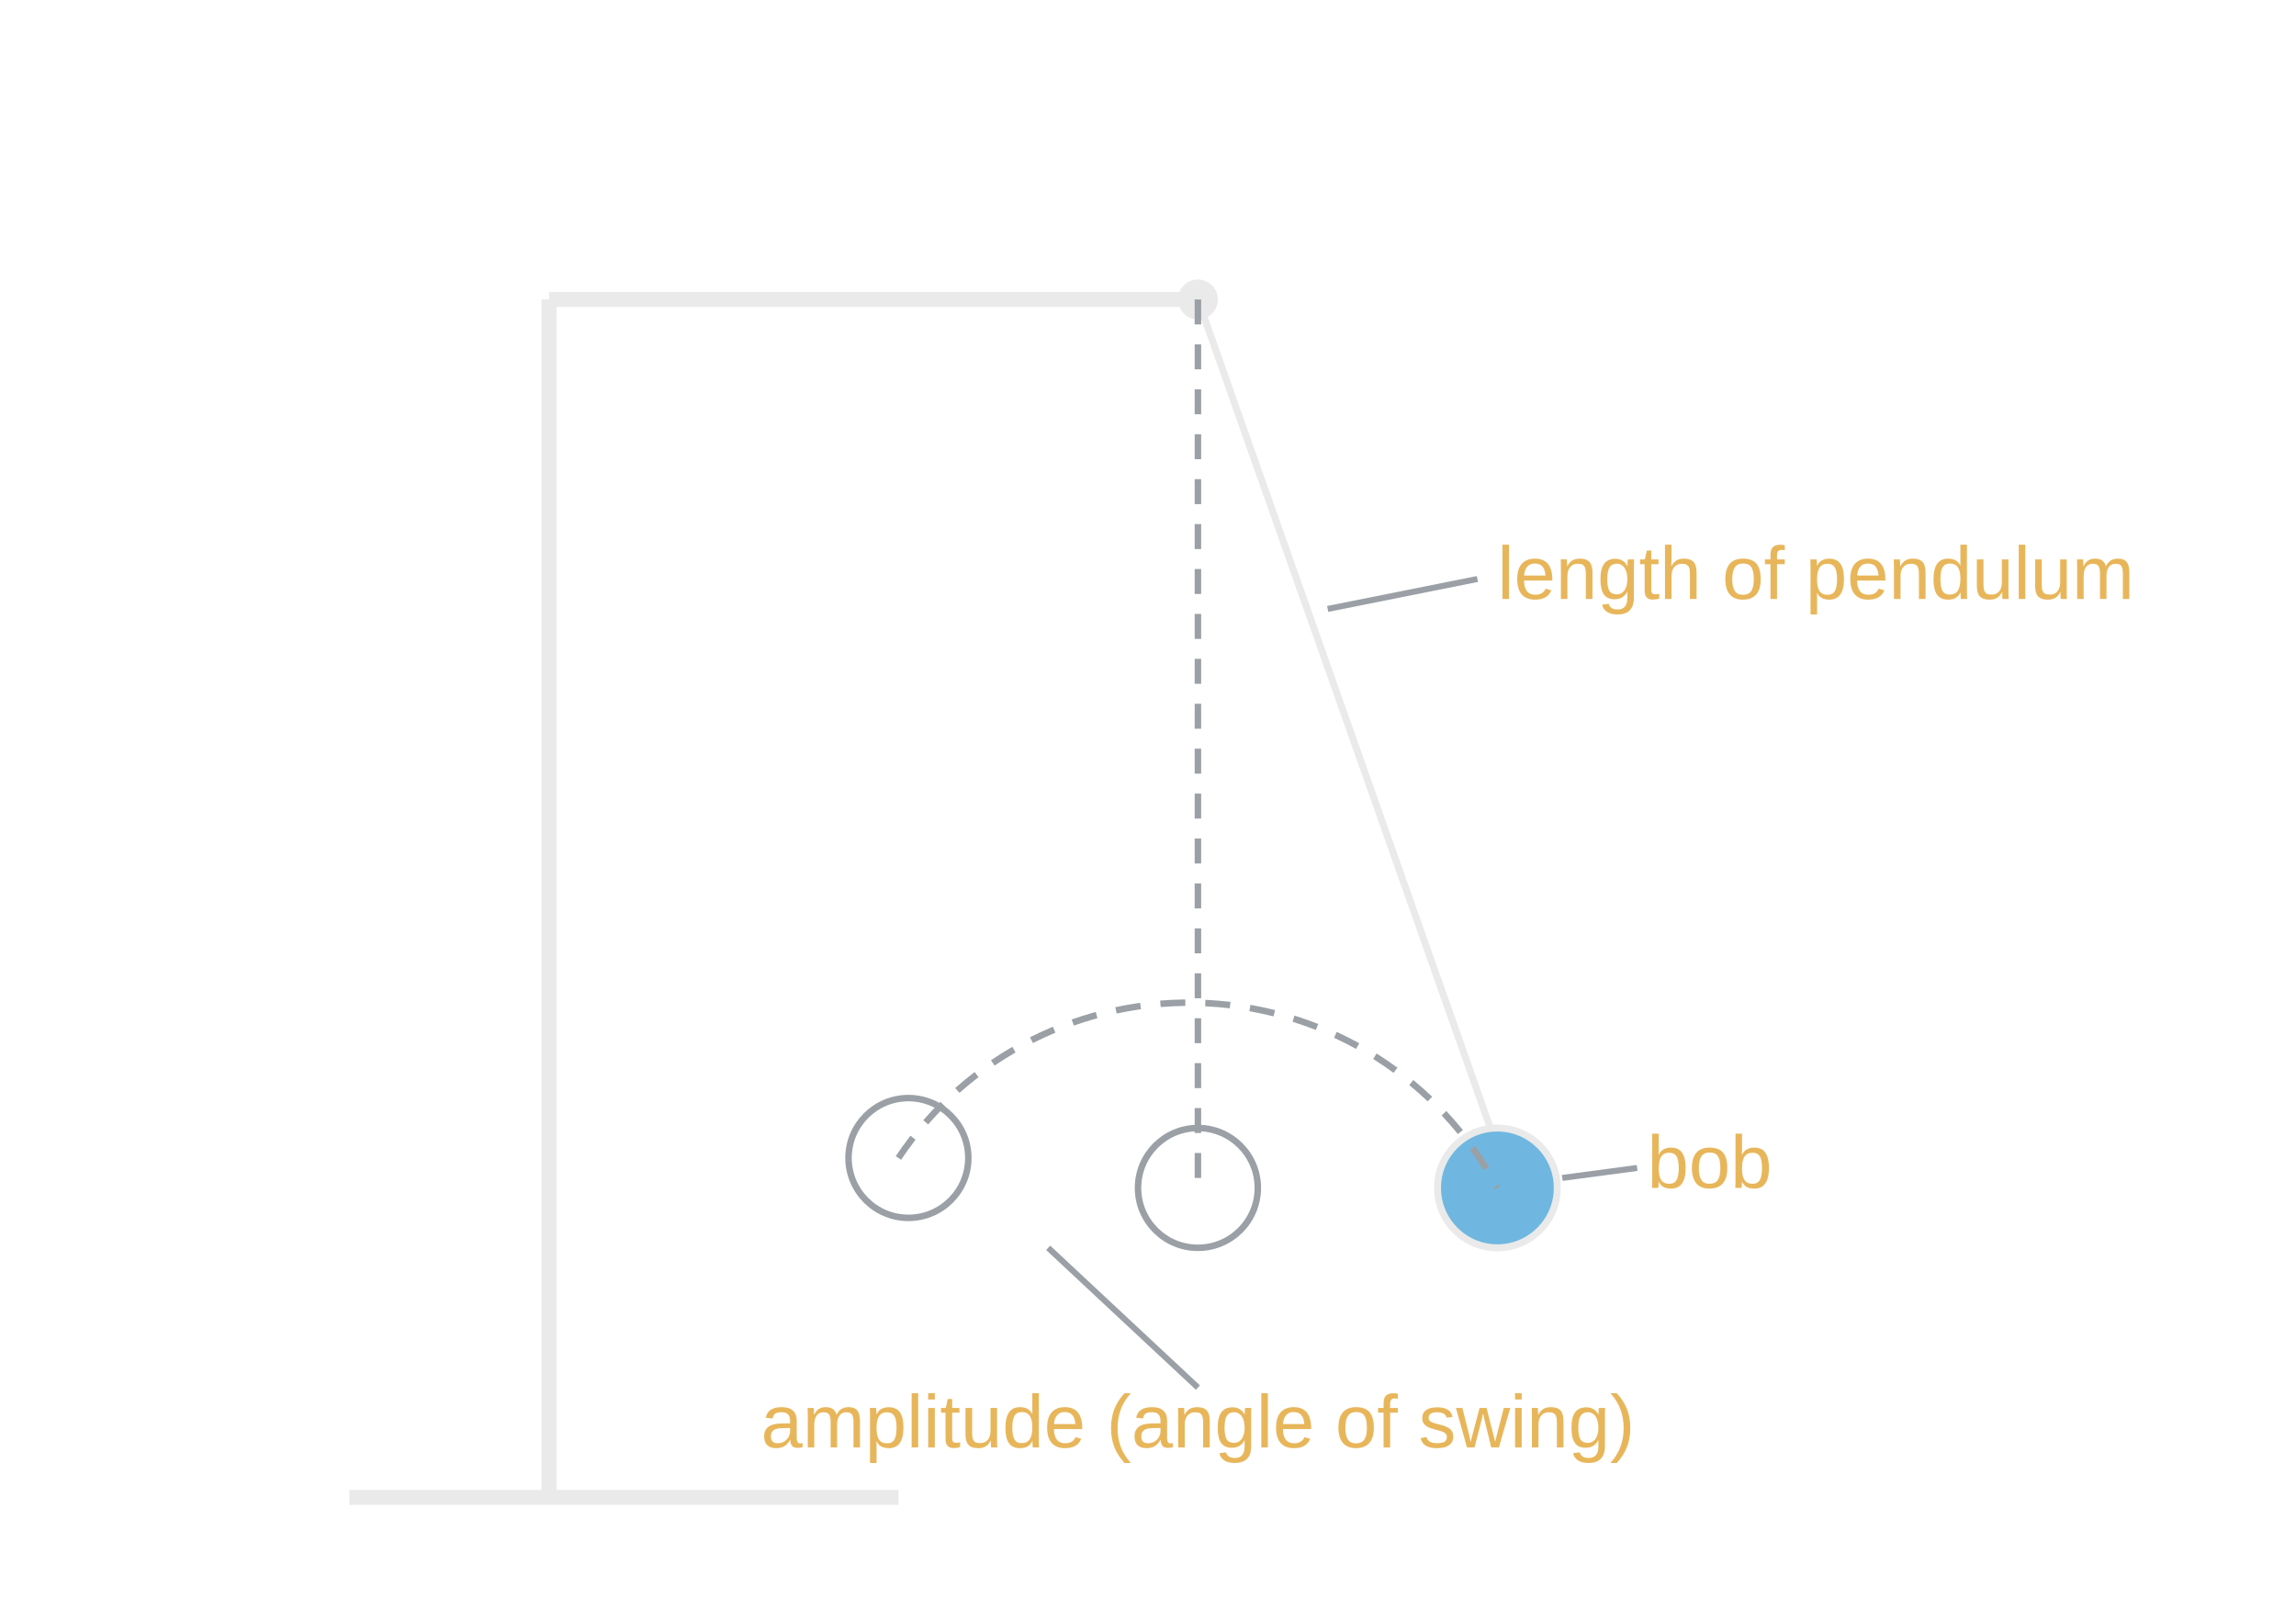
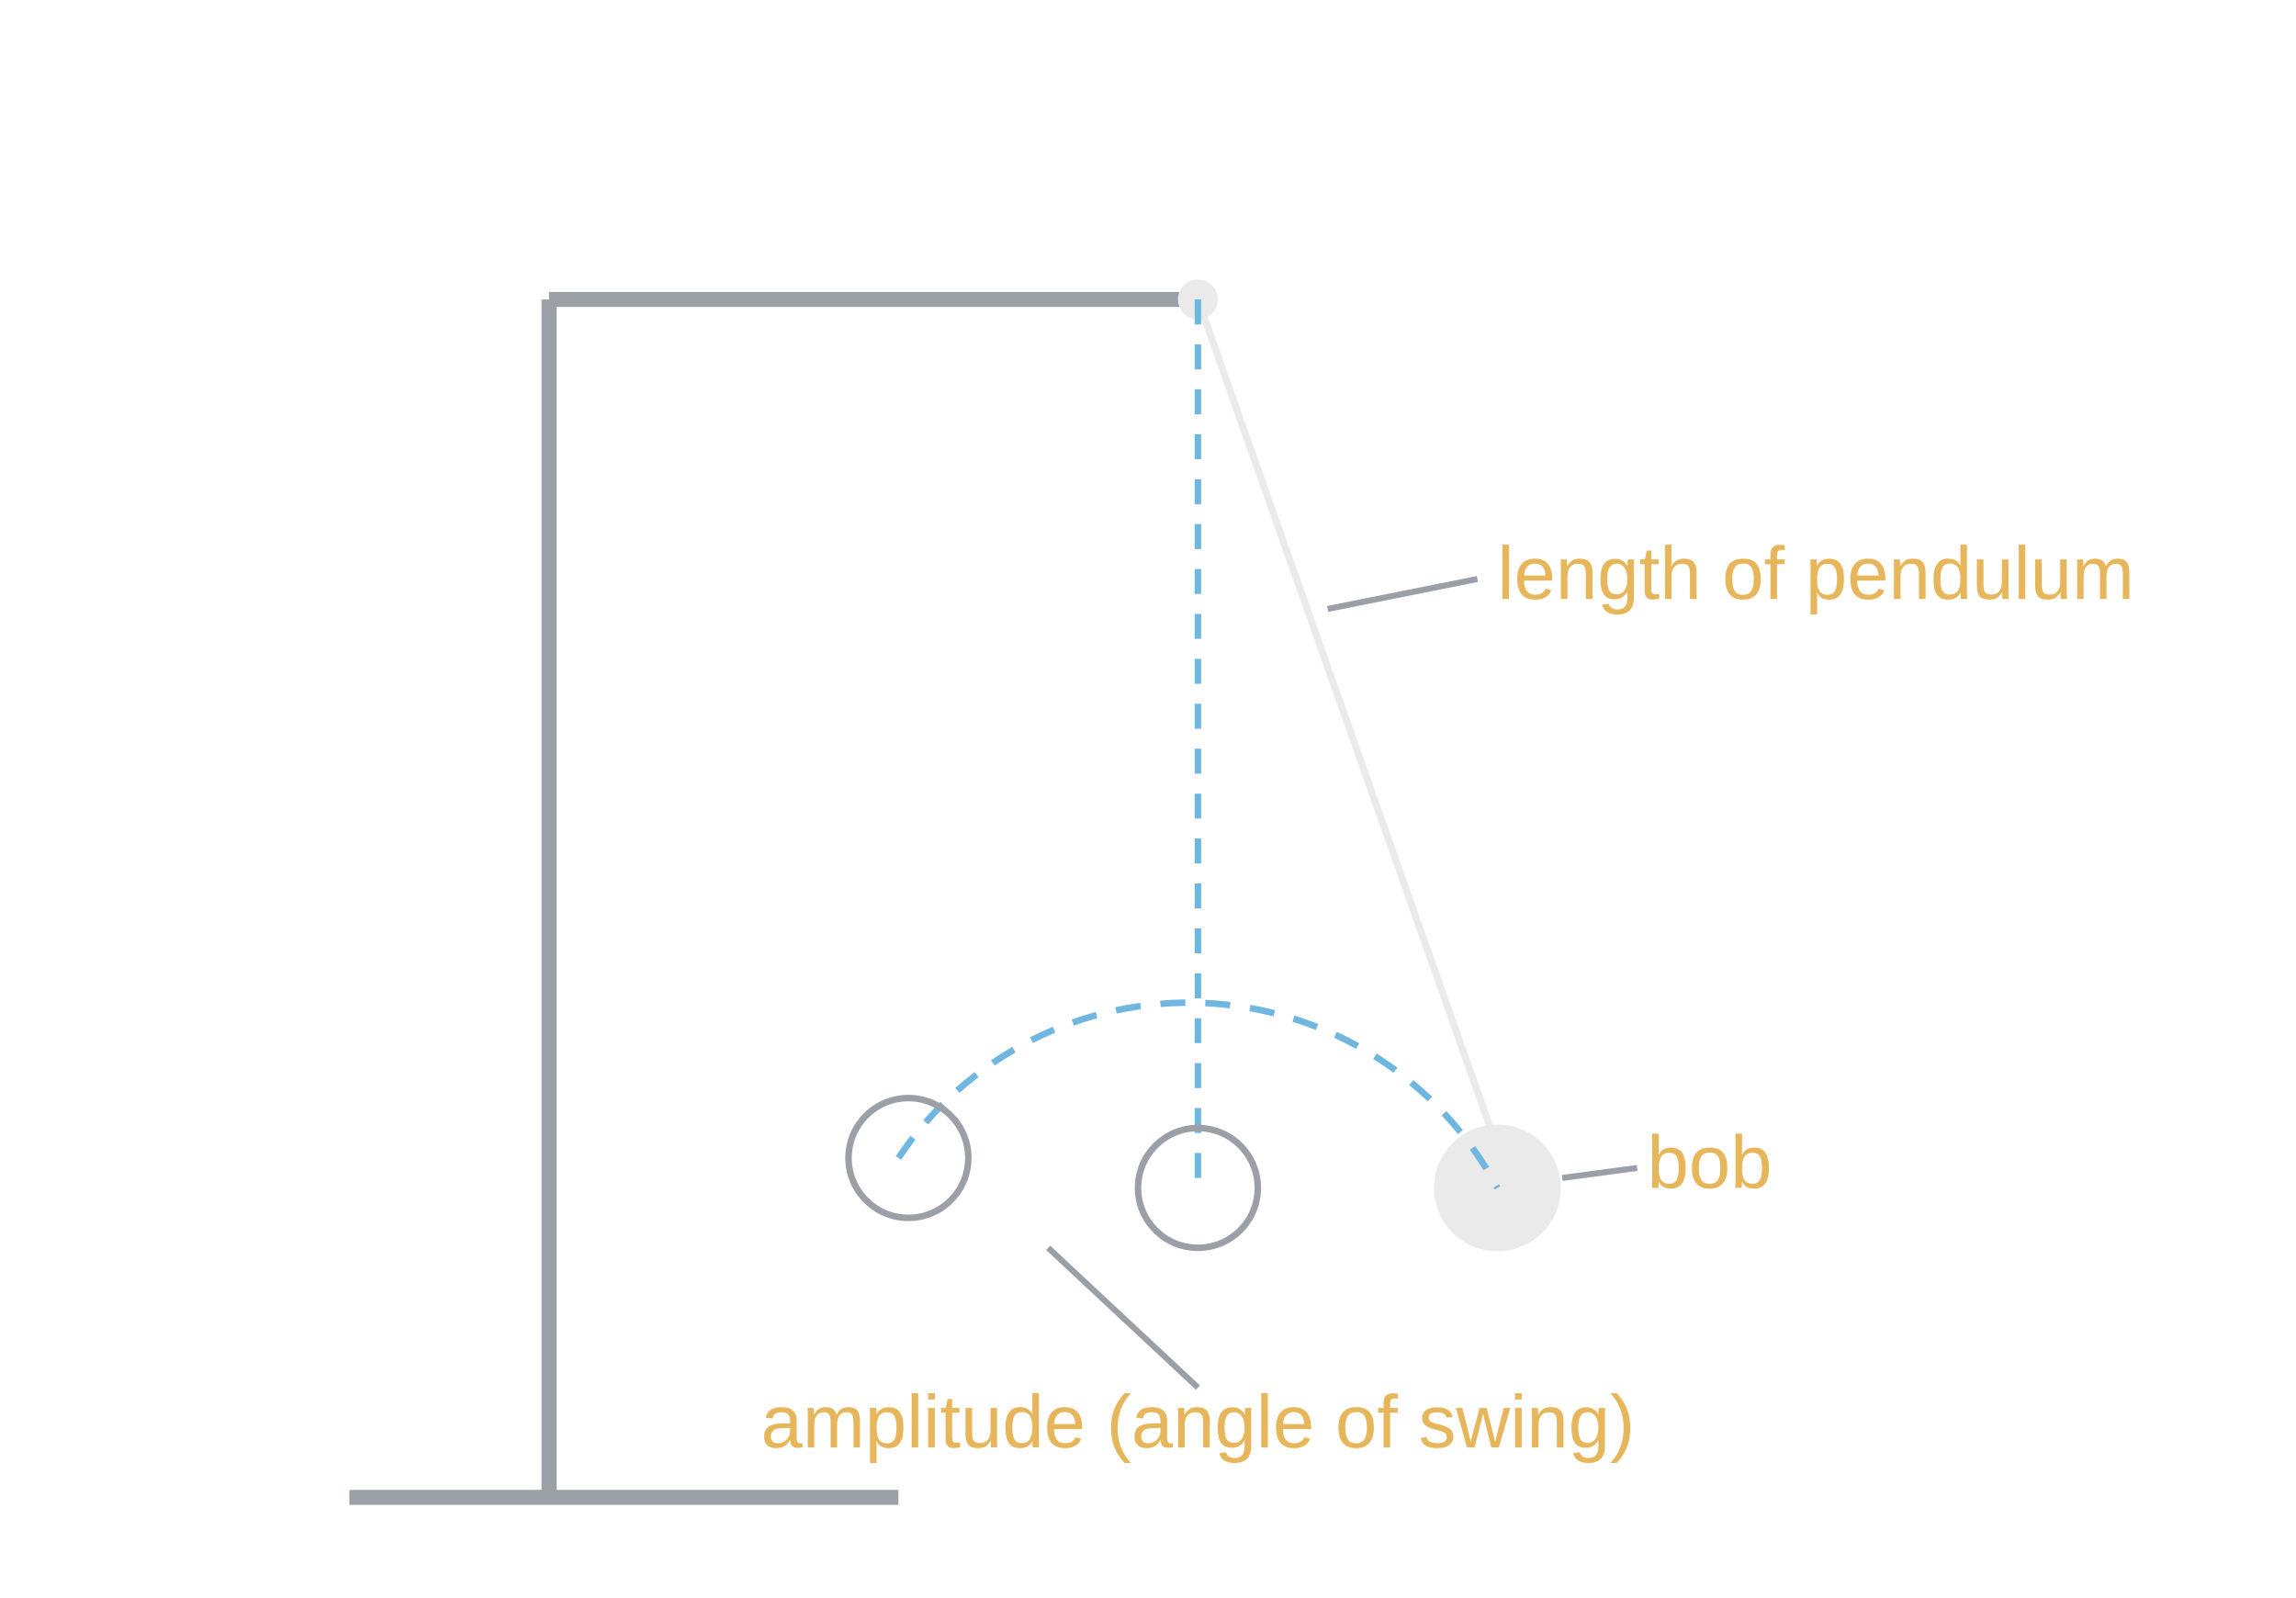
<svg xmlns="http://www.w3.org/2000/svg" viewBox="0 0 460 320" font-family="Segoe UI, Arial, sans-serif">
  <style>
    text { fill:#EAEAEA; }
-     .stand { stroke:#EAEAEA; stroke-width:3; fill:none; }
+     .stand { stroke:#9AA0A6; stroke-width:3; fill:none; }
    .string { stroke:#EAEAEA; stroke-width:1.4; fill:none; }
-     .arc { stroke:#9AA0A6; stroke-width:1.3; stroke-dasharray:5 4; fill:none; }
-     .bob { fill:#6FB7E0; stroke:#EAEAEA; stroke-width:1.4; }
+     .arc { stroke:#6FB7E0; stroke-width:1.3; stroke-dasharray:5 4; fill:none; }
+     .bob { fill:#EAEAEA; stroke:#EAEAEA; stroke-width:1.4; }
    .ghost { fill:none; stroke:#9AA0A6; stroke-width:1.3; }
    .lbl { fill:#E8B65A; font-size:15px; }
    .lead { stroke:#9AA0A6; stroke-width:1.2; fill:none; }
  </style>
  <line class="stand" x1="70" y1="300" x2="180" y2="300" />
  <line class="stand" x1="110" y1="300" x2="110" y2="60" />
  <line class="stand" x1="110" y1="60" x2="240" y2="60" />
  <circle cx="240" cy="60" r="4" fill="#EAEAEA" />
  <line class="string" x1="240" y1="60" x2="300" y2="230" />
  <circle class="bob" cx="300" cy="238" r="12" />
  <line class="arc" x1="240" y1="60" x2="240" y2="238" />
  <circle class="ghost" cx="240" cy="238" r="12" />
  <path class="arc" d="M180,232 A70,70 0 0 1 300,238" />
  <circle class="ghost" cx="182" cy="232" r="12" />
  <text class="lbl" x="300" y="120">length of pendulum</text>
  <path class="lead" d="M296,116 L266,122" />
  <text class="lbl" x="240" y="290" text-anchor="middle">amplitude (angle of swing)</text>
  <path class="lead" d="M240,278 L210,250" />
  <text class="lbl" x="330" y="238">bob</text>
  <path class="lead" d="M328,234 L313,236" />
</svg>
